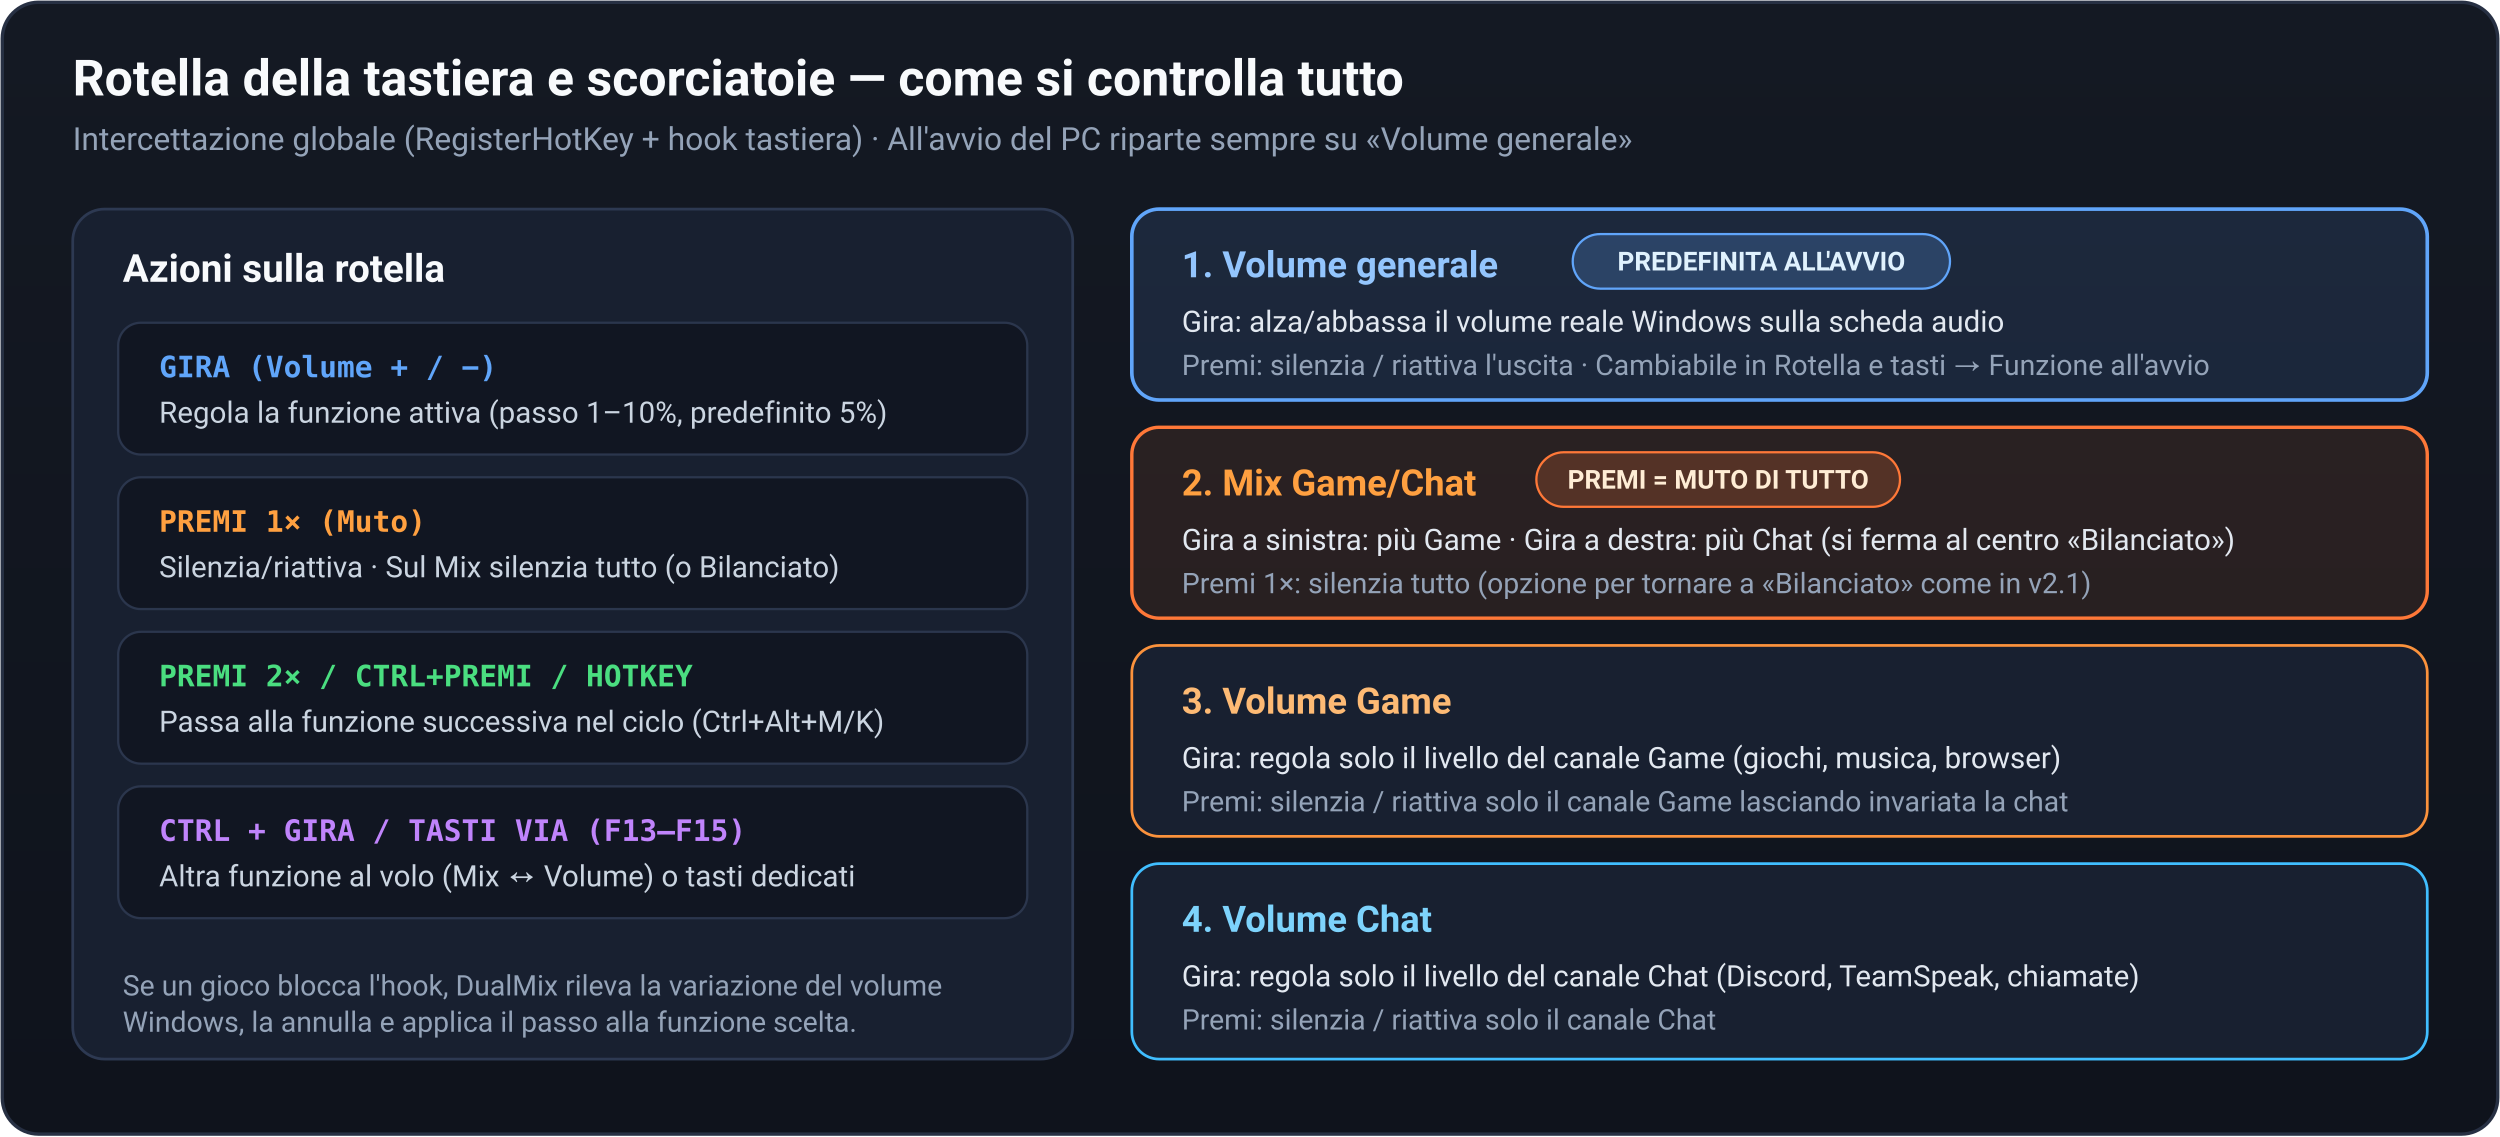
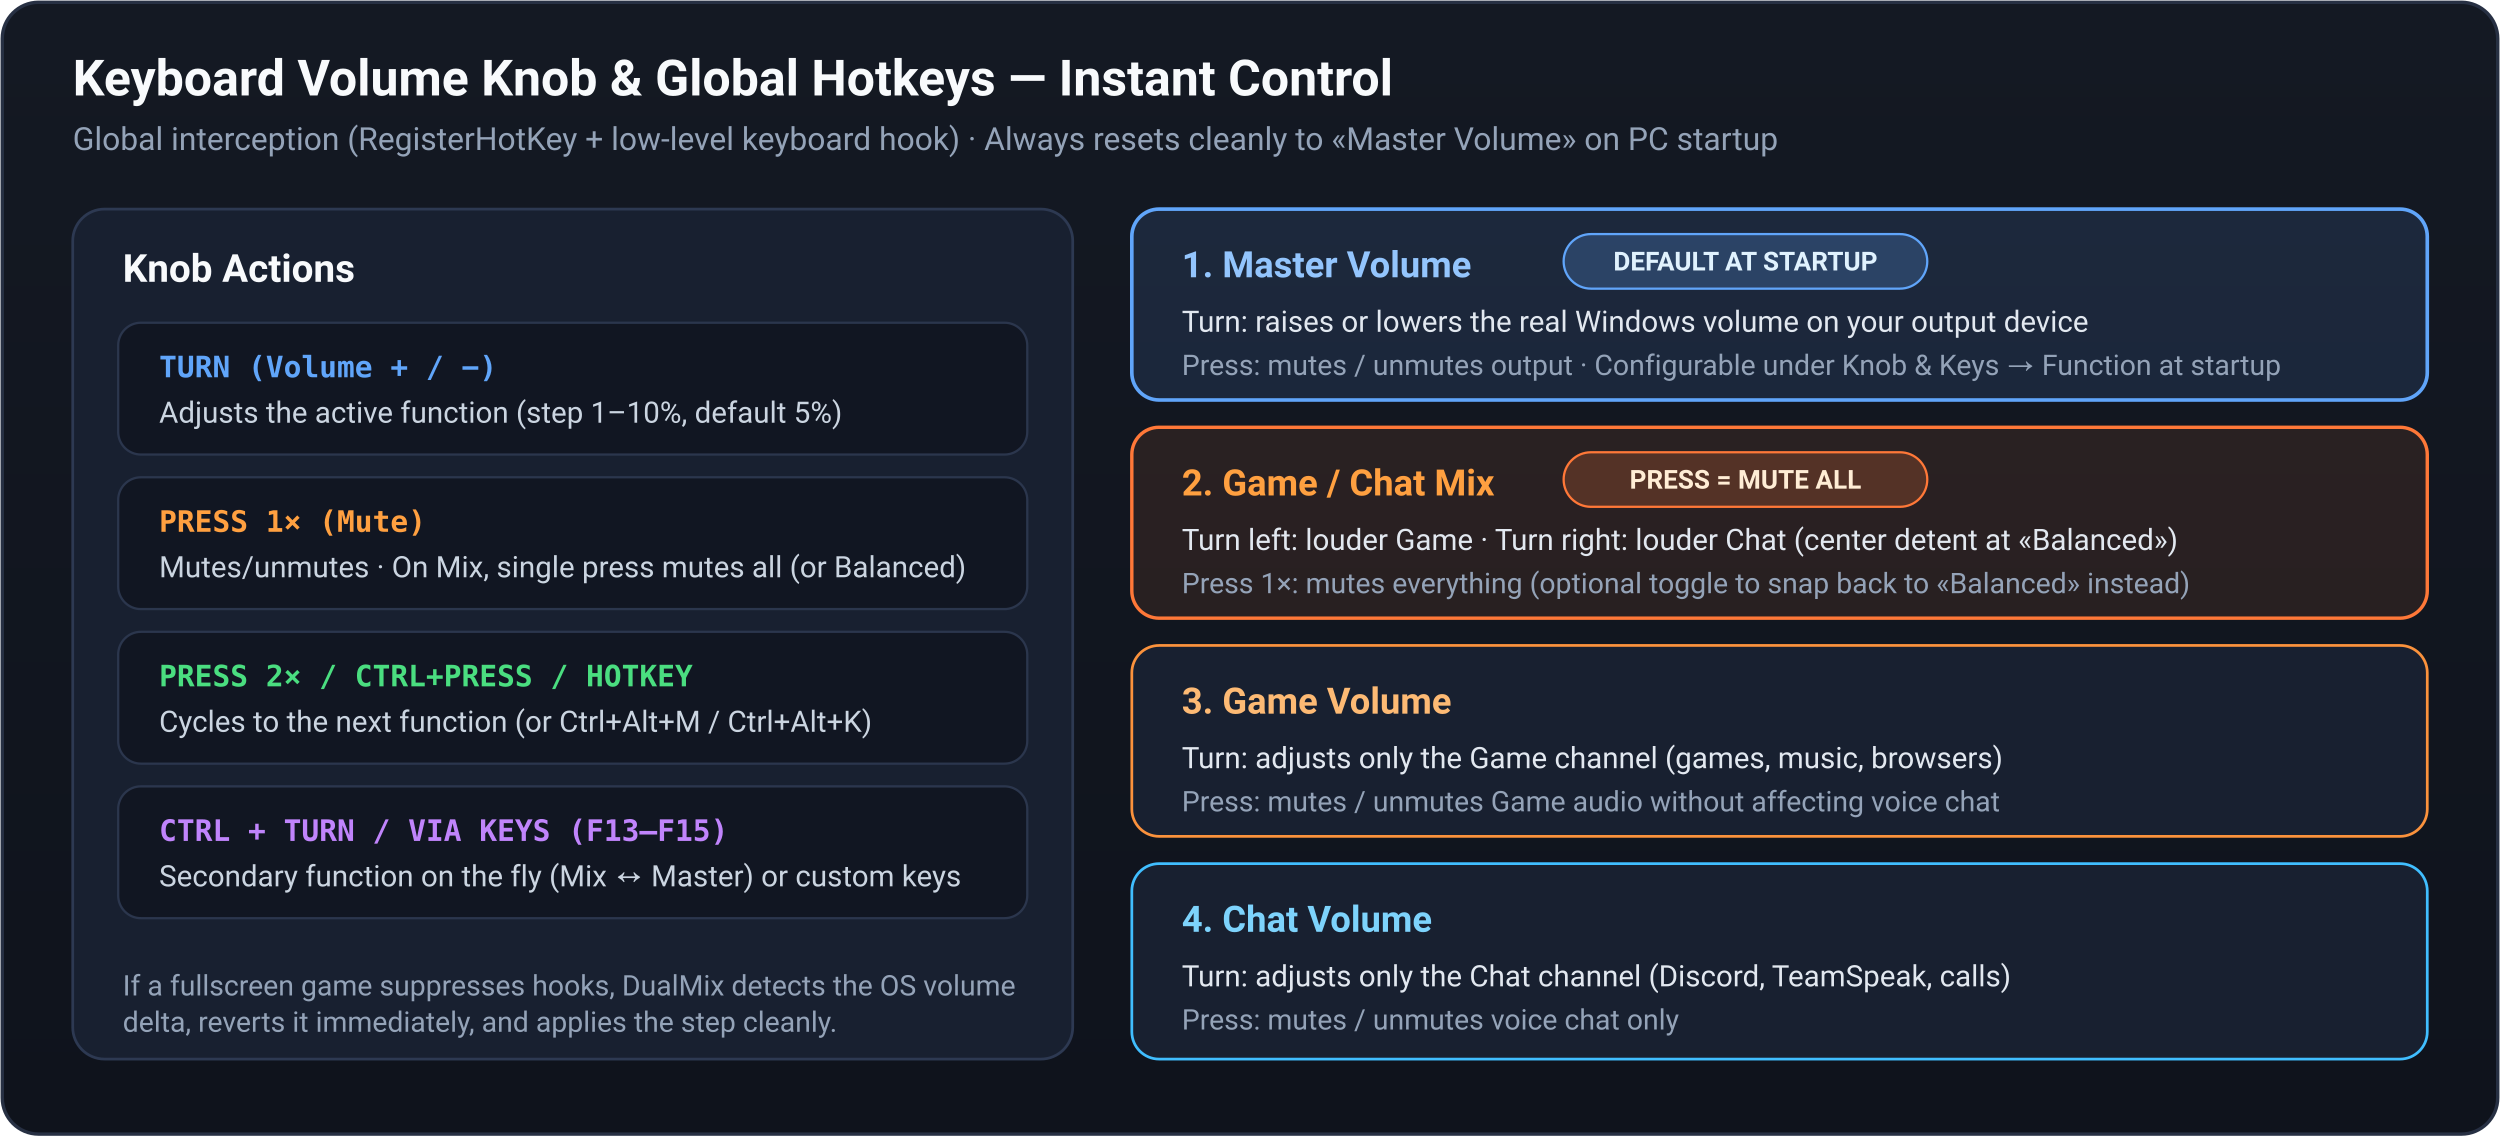
<svg xmlns="http://www.w3.org/2000/svg" viewBox="0 0 1100 500" width="1100" height="500" role="img">
  <defs>
    <linearGradient id="panelBg" x1="0" y1="0" x2="0" y2="1">
      <stop offset="0%" stop-color="#141923" />
      <stop offset="100%" stop-color="#0f131c" />
    </linearGradient>
  </defs>
  <rect x="1" y="1" width="1098" height="498" rx="16" fill="url(#panelBg)" stroke="#273043" stroke-width="1.5" />
-   <text x="32" y="42" fill="#f8fafc" font-family="Segoe UI, -apple-system, BlinkMacSystemFont, Roboto, Helvetica, Arial, sans-serif" font-size="22" font-weight="700">Rotella della tastiera e scorciatoie — come si controlla tutto</text>
-   <text x="32" y="66" fill="#94a3b8" font-family="Segoe UI, -apple-system, BlinkMacSystemFont, Roboto, Helvetica, Arial, sans-serif" font-size="14">Intercettazione globale (RegisterHotKey + hook tastiera) · All'avvio del PC riparte sempre su «Volume generale»</text>
+   <text x="32" y="42" fill="#f8fafc" font-family="Segoe UI, -apple-system, BlinkMacSystemFont, Roboto, Helvetica, Arial, sans-serif" font-size="22" font-weight="700">Keyboard Volume Knob &amp; Global Hotkeys — Instant Control</text>
+   <text x="32" y="66" fill="#94a3b8" font-family="Segoe UI, -apple-system, BlinkMacSystemFont, Roboto, Helvetica, Arial, sans-serif" font-size="14">Global interception (RegisterHotKey + low-level keyboard hook) · Always resets cleanly to «Master Volume» on PC startup</text>
  <rect x="32" y="92" width="440" height="374" rx="14" fill="#182030" stroke="#2d3952" stroke-width="1.2" />
-   <text x="54" y="124" fill="#f8fafc" font-family="Segoe UI, -apple-system, BlinkMacSystemFont, Roboto, Helvetica, Arial, sans-serif" font-size="17" font-weight="700">Azioni sulla rotella</text>
+   <text x="54" y="124" fill="#f8fafc" font-family="Segoe UI, -apple-system, BlinkMacSystemFont, Roboto, Helvetica, Arial, sans-serif" font-size="17" font-weight="700">Knob Actions</text>
  <rect x="52" y="142" width="400" height="58" rx="10" fill="#111622" stroke="#2b364d" stroke-width="1" />
-   <text x="70" y="166" fill="#60a5fa" font-family="Cascadia Mono, Consolas, ui-monospace, SFMono-Regular, Menlo, monospace" font-size="13" font-weight="700">GIRA (Volume + / −)</text>
-   <text x="70" y="186" fill="#cbd5e1" font-family="Segoe UI, -apple-system, BlinkMacSystemFont, Roboto, Helvetica, Arial, sans-serif" font-size="13">Regola la funzione attiva (passo 1–10%, predefinito 5%)</text>
+   <text x="70" y="166" fill="#60a5fa" font-family="Cascadia Mono, Consolas, ui-monospace, SFMono-Regular, Menlo, monospace" font-size="13" font-weight="700">TURN (Volume + / −)</text>
+   <text x="70" y="186" fill="#cbd5e1" font-family="Segoe UI, -apple-system, BlinkMacSystemFont, Roboto, Helvetica, Arial, sans-serif" font-size="13">Adjusts the active function (step 1–10%, default 5%)</text>
  <rect x="52" y="210" width="400" height="58" rx="10" fill="#111622" stroke="#2b364d" stroke-width="1" />
-   <text x="70" y="234" fill="#ffa040" font-family="Cascadia Mono, Consolas, ui-monospace, SFMono-Regular, Menlo, monospace" font-size="13" font-weight="700">PREMI 1× (Muto)</text>
-   <text x="70" y="254" fill="#cbd5e1" font-family="Segoe UI, -apple-system, BlinkMacSystemFont, Roboto, Helvetica, Arial, sans-serif" font-size="13">Silenzia/riattiva · Sul Mix silenzia tutto (o Bilanciato)</text>
+   <text x="70" y="234" fill="#ffa040" font-family="Cascadia Mono, Consolas, ui-monospace, SFMono-Regular, Menlo, monospace" font-size="13" font-weight="700">PRESS 1× (Mute)</text>
+   <text x="70" y="254" fill="#cbd5e1" font-family="Segoe UI, -apple-system, BlinkMacSystemFont, Roboto, Helvetica, Arial, sans-serif" font-size="13">Mutes/unmutes · On Mix, single press mutes all (or Balanced)</text>
  <rect x="52" y="278" width="400" height="58" rx="10" fill="#111622" stroke="#2b364d" stroke-width="1" />
-   <text x="70" y="302" fill="#4ade80" font-family="Cascadia Mono, Consolas, ui-monospace, SFMono-Regular, Menlo, monospace" font-size="13" font-weight="700">PREMI 2×  /  CTRL+PREMI  /  HOTKEY</text>
-   <text x="70" y="322" fill="#cbd5e1" font-family="Segoe UI, -apple-system, BlinkMacSystemFont, Roboto, Helvetica, Arial, sans-serif" font-size="13">Passa alla funzione successiva nel ciclo (Ctrl+Alt+M/K)</text>
+   <text x="70" y="302" fill="#4ade80" font-family="Cascadia Mono, Consolas, ui-monospace, SFMono-Regular, Menlo, monospace" font-size="13" font-weight="700">PRESS 2×  /  CTRL+PRESS  /  HOTKEY</text>
+   <text x="70" y="322" fill="#cbd5e1" font-family="Segoe UI, -apple-system, BlinkMacSystemFont, Roboto, Helvetica, Arial, sans-serif" font-size="13">Cycles to the next function (or Ctrl+Alt+M / Ctrl+Alt+K)</text>
  <rect x="52" y="346" width="400" height="58" rx="10" fill="#111622" stroke="#2b364d" stroke-width="1" />
-   <text x="70" y="370" fill="#c084fc" font-family="Cascadia Mono, Consolas, ui-monospace, SFMono-Regular, Menlo, monospace" font-size="13" font-weight="700">CTRL + GIRA  /  TASTI VIA (F13–F15)</text>
-   <text x="70" y="390" fill="#cbd5e1" font-family="Segoe UI, -apple-system, BlinkMacSystemFont, Roboto, Helvetica, Arial, sans-serif" font-size="13">Altra funzione al volo (Mix ↔ Volume) o tasti dedicati</text>
-   <text x="54" y="438" fill="#94a3b8" font-family="Segoe UI, -apple-system, BlinkMacSystemFont, Roboto, Helvetica, Arial, sans-serif" font-size="12.5">Se un gioco blocca l'hook, DualMix rileva la variazione del volume</text>
-   <text x="54" y="454" fill="#94a3b8" font-family="Segoe UI, -apple-system, BlinkMacSystemFont, Roboto, Helvetica, Arial, sans-serif" font-size="12.5">Windows, la annulla e applica il passo alla funzione scelta.</text>
+   <text x="70" y="370" fill="#c084fc" font-family="Cascadia Mono, Consolas, ui-monospace, SFMono-Regular, Menlo, monospace" font-size="13" font-weight="700">CTRL + TURN  /  VIA KEYS (F13–F15)</text>
+   <text x="70" y="390" fill="#cbd5e1" font-family="Segoe UI, -apple-system, BlinkMacSystemFont, Roboto, Helvetica, Arial, sans-serif" font-size="13">Secondary function on the fly (Mix ↔ Master) or custom keys</text>
+   <text x="54" y="438" fill="#94a3b8" font-family="Segoe UI, -apple-system, BlinkMacSystemFont, Roboto, Helvetica, Arial, sans-serif" font-size="12.5">If a fullscreen game suppresses hooks, DualMix detects the OS volume</text>
+   <text x="54" y="454" fill="#94a3b8" font-family="Segoe UI, -apple-system, BlinkMacSystemFont, Roboto, Helvetica, Arial, sans-serif" font-size="12.5">delta, reverts it immediately, and applies the step cleanly.</text>
  <rect x="498" y="92" width="570" height="84" rx="12" fill="#60a5fa" fill-opacity="0.12" stroke="#60a5fa" stroke-width="1.6" />
-   <text x="520" y="122" fill="#93c5fd" font-family="Segoe UI, -apple-system, BlinkMacSystemFont, Roboto, Helvetica, Arial, sans-serif" font-size="16" font-weight="700">1. Volume generale</text>
-   <rect x="692" y="103" width="166" height="24" rx="12" fill="#60a5fa" fill-opacity="0.22" stroke="#60a5fa" stroke-width="1" />
-   <text x="775" y="119" fill="#e0f2fe" font-family="Segoe UI, -apple-system, BlinkMacSystemFont, Roboto, Helvetica, Arial, sans-serif" font-size="11.5" font-weight="700" text-anchor="middle">PREDEFINITA ALL'AVVIO</text>
-   <text x="520" y="146" fill="#e2e8f0" font-family="Segoe UI, -apple-system, BlinkMacSystemFont, Roboto, Helvetica, Arial, sans-serif" font-size="13">Gira: alza/abbassa il volume reale Windows sulla scheda audio</text>
-   <text x="520" y="165" fill="#94a3b8" font-family="Segoe UI, -apple-system, BlinkMacSystemFont, Roboto, Helvetica, Arial, sans-serif" font-size="12.5">Premi: silenzia / riattiva l'uscita · Cambiabile in Rotella e tasti → Funzione all'avvio</text>
+   <text x="520" y="122" fill="#93c5fd" font-family="Segoe UI, -apple-system, BlinkMacSystemFont, Roboto, Helvetica, Arial, sans-serif" font-size="16" font-weight="700">1. Master Volume</text>
+   <rect x="688" y="103" width="160" height="24" rx="12" fill="#60a5fa" fill-opacity="0.22" stroke="#60a5fa" stroke-width="1" />
+   <text x="768" y="119" fill="#e0f2fe" font-family="Segoe UI, -apple-system, BlinkMacSystemFont, Roboto, Helvetica, Arial, sans-serif" font-size="11.5" font-weight="700" text-anchor="middle">DEFAULT AT STARTUP</text>
+   <text x="520" y="146" fill="#e2e8f0" font-family="Segoe UI, -apple-system, BlinkMacSystemFont, Roboto, Helvetica, Arial, sans-serif" font-size="13">Turn: raises or lowers the real Windows volume on your output device</text>
+   <text x="520" y="165" fill="#94a3b8" font-family="Segoe UI, -apple-system, BlinkMacSystemFont, Roboto, Helvetica, Arial, sans-serif" font-size="12.5">Press: mutes / unmutes output · Configurable under Knob &amp; Keys → Function at startup</text>
  <rect x="498" y="188" width="570" height="84" rx="12" fill="#ff7838" fill-opacity="0.10" stroke="#ff7838" stroke-width="1.5" />
-   <text x="520" y="218" fill="#ffa040" font-family="Segoe UI, -apple-system, BlinkMacSystemFont, Roboto, Helvetica, Arial, sans-serif" font-size="16" font-weight="700">2. Mix Game/Chat</text>
-   <rect x="676" y="199" width="160" height="24" rx="12" fill="#ff7838" fill-opacity="0.20" stroke="#ff7838" stroke-width="1" />
-   <text x="756" y="215" fill="#ffedd5" font-family="Segoe UI, -apple-system, BlinkMacSystemFont, Roboto, Helvetica, Arial, sans-serif" font-size="11.5" font-weight="700" text-anchor="middle">PREMI = MUTO DI TUTTO</text>
-   <text x="520" y="242" fill="#e2e8f0" font-family="Segoe UI, -apple-system, BlinkMacSystemFont, Roboto, Helvetica, Arial, sans-serif" font-size="13">Gira a sinistra: più Game · Gira a destra: più Chat (si ferma al centro «Bilanciato»)</text>
-   <text x="520" y="261" fill="#94a3b8" font-family="Segoe UI, -apple-system, BlinkMacSystemFont, Roboto, Helvetica, Arial, sans-serif" font-size="12.5">Premi 1×: silenzia tutto (opzione per tornare a «Bilanciato» come in v2.1)</text>
+   <text x="520" y="218" fill="#ffa040" font-family="Segoe UI, -apple-system, BlinkMacSystemFont, Roboto, Helvetica, Arial, sans-serif" font-size="16" font-weight="700">2. Game / Chat Mix</text>
+   <rect x="688" y="199" width="160" height="24" rx="12" fill="#ff7838" fill-opacity="0.20" stroke="#ff7838" stroke-width="1" />
+   <text x="768" y="215" fill="#ffedd5" font-family="Segoe UI, -apple-system, BlinkMacSystemFont, Roboto, Helvetica, Arial, sans-serif" font-size="11.5" font-weight="700" text-anchor="middle">PRESS = MUTE ALL</text>
+   <text x="520" y="242" fill="#e2e8f0" font-family="Segoe UI, -apple-system, BlinkMacSystemFont, Roboto, Helvetica, Arial, sans-serif" font-size="13">Turn left: louder Game · Turn right: louder Chat (center detent at «Balanced»)</text>
+   <text x="520" y="261" fill="#94a3b8" font-family="Segoe UI, -apple-system, BlinkMacSystemFont, Roboto, Helvetica, Arial, sans-serif" font-size="12.5">Press 1×: mutes everything (optional toggle to snap back to «Balanced» instead)</text>
  <rect x="498" y="284" width="570" height="84" rx="12" fill="#182030" stroke="#fb923c" stroke-width="1.2" />
-   <text x="520" y="314" fill="#fdba74" font-family="Segoe UI, -apple-system, BlinkMacSystemFont, Roboto, Helvetica, Arial, sans-serif" font-size="16" font-weight="700">3. Volume Game</text>
-   <text x="520" y="338" fill="#e2e8f0" font-family="Segoe UI, -apple-system, BlinkMacSystemFont, Roboto, Helvetica, Arial, sans-serif" font-size="13">Gira: regola solo il livello del canale Game (giochi, musica, browser)</text>
-   <text x="520" y="357" fill="#94a3b8" font-family="Segoe UI, -apple-system, BlinkMacSystemFont, Roboto, Helvetica, Arial, sans-serif" font-size="12.5">Premi: silenzia / riattiva solo il canale Game lasciando invariata la chat</text>
+   <text x="520" y="314" fill="#fdba74" font-family="Segoe UI, -apple-system, BlinkMacSystemFont, Roboto, Helvetica, Arial, sans-serif" font-size="16" font-weight="700">3. Game Volume</text>
+   <text x="520" y="338" fill="#e2e8f0" font-family="Segoe UI, -apple-system, BlinkMacSystemFont, Roboto, Helvetica, Arial, sans-serif" font-size="13">Turn: adjusts only the Game channel (games, music, browsers)</text>
+   <text x="520" y="357" fill="#94a3b8" font-family="Segoe UI, -apple-system, BlinkMacSystemFont, Roboto, Helvetica, Arial, sans-serif" font-size="12.5">Press: mutes / unmutes Game audio without affecting voice chat</text>
  <rect x="498" y="380" width="570" height="86" rx="12" fill="#182030" stroke="#40beff" stroke-width="1.2" />
-   <text x="520" y="410" fill="#7dd3fc" font-family="Segoe UI, -apple-system, BlinkMacSystemFont, Roboto, Helvetica, Arial, sans-serif" font-size="16" font-weight="700">4. Volume Chat</text>
-   <text x="520" y="434" fill="#e2e8f0" font-family="Segoe UI, -apple-system, BlinkMacSystemFont, Roboto, Helvetica, Arial, sans-serif" font-size="13">Gira: regola solo il livello del canale Chat (Discord, TeamSpeak, chiamate)</text>
-   <text x="520" y="453" fill="#94a3b8" font-family="Segoe UI, -apple-system, BlinkMacSystemFont, Roboto, Helvetica, Arial, sans-serif" font-size="12.5">Premi: silenzia / riattiva solo il canale Chat</text>
+   <text x="520" y="410" fill="#7dd3fc" font-family="Segoe UI, -apple-system, BlinkMacSystemFont, Roboto, Helvetica, Arial, sans-serif" font-size="16" font-weight="700">4. Chat Volume</text>
+   <text x="520" y="434" fill="#e2e8f0" font-family="Segoe UI, -apple-system, BlinkMacSystemFont, Roboto, Helvetica, Arial, sans-serif" font-size="13">Turn: adjusts only the Chat channel (Discord, TeamSpeak, calls)</text>
+   <text x="520" y="453" fill="#94a3b8" font-family="Segoe UI, -apple-system, BlinkMacSystemFont, Roboto, Helvetica, Arial, sans-serif" font-size="12.5">Press: mutes / unmutes voice chat only</text>
</svg>
